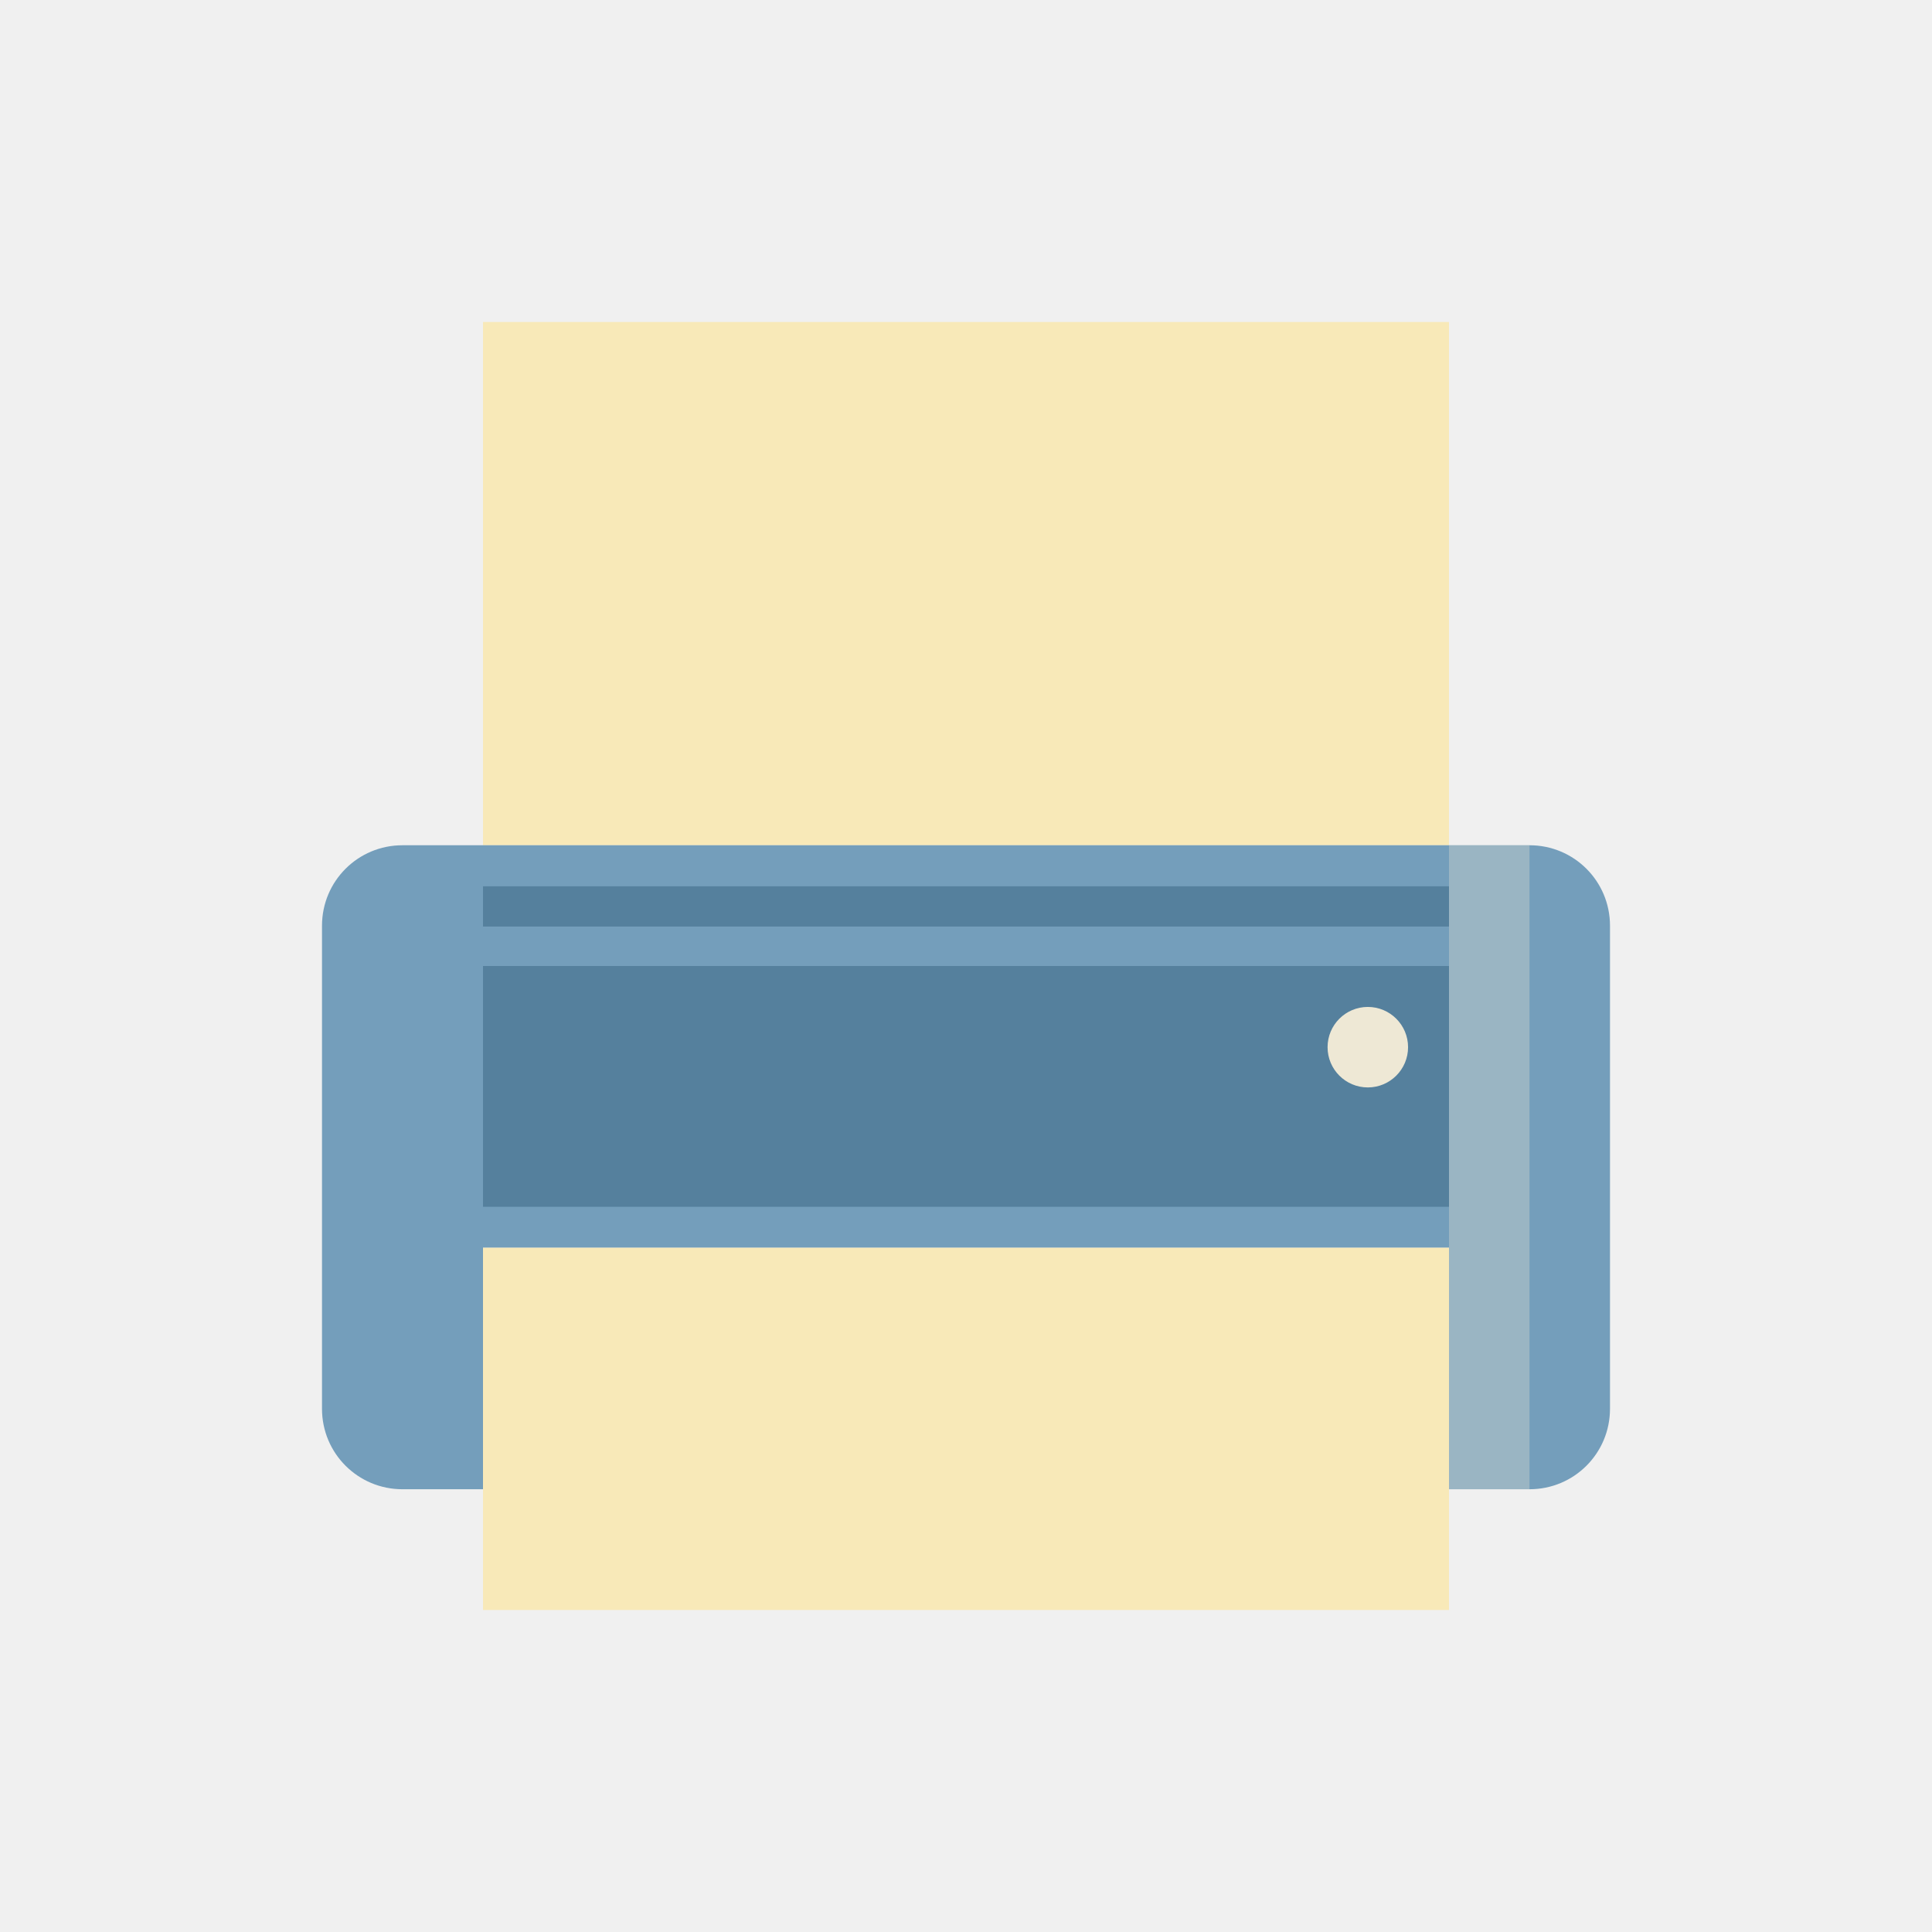
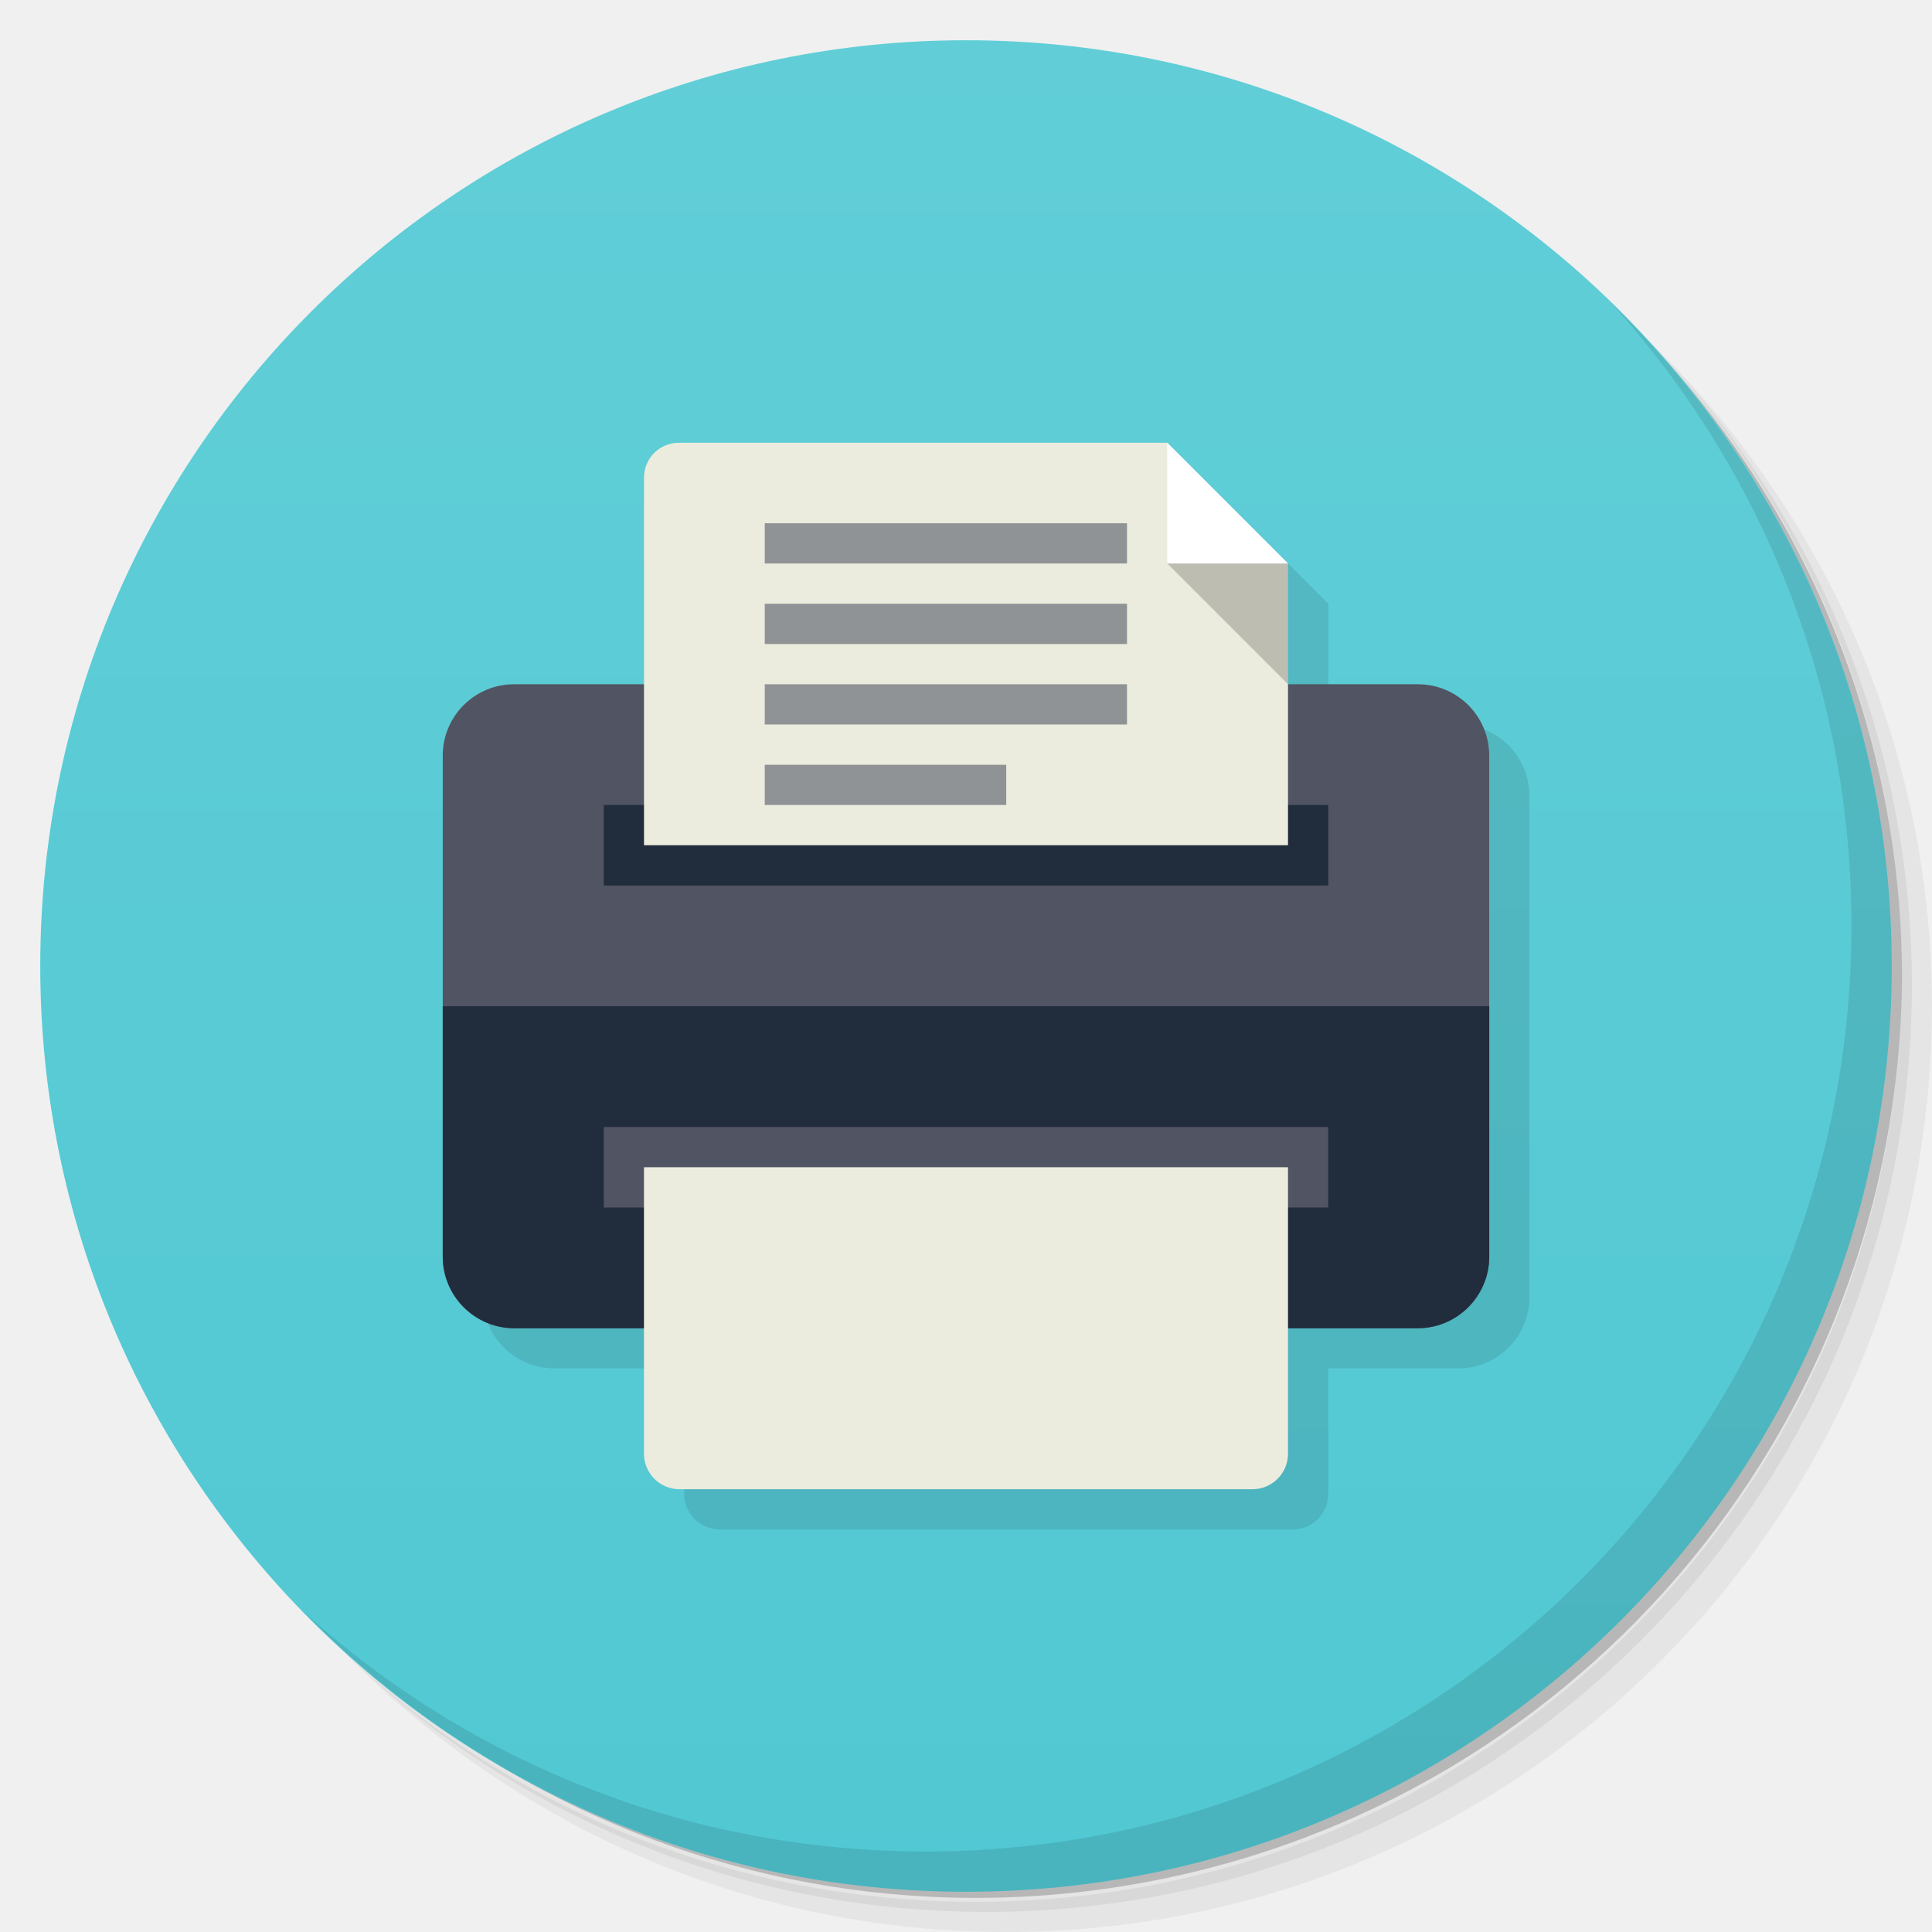
- <svg xmlns="http://www.w3.org/2000/svg" viewBox="0 0 48 48">
-   <rect width="24" height="13" x="12" y="8" style="fill:#f8e9b8;fill-opacity:1;stroke:none" />
-   <path d="m 10 21 c -1.108 0 -2 0.892 -2 2 l 0 12 c 0 1.108 0.892 2 2 2 l 2 0 l 0 -6 l 24 0 l 0 6 l 2 0 c 1.108 0 2 -0.892 2 -2 l 0 -12 c 0 -1.108 -0.892 -2 -2 -2 l -28 0 z" style="fill:#749ebb;fill-opacity:1;stroke:none" />
-   <rect width="24" height="9" x="12" y="31" style="fill:#f8e9b8;fill-opacity:1;stroke:none" />
-   <rect width="24" height="1" x="12" y="22.02" style="fill:#55809d;fill-opacity:1;stroke:none" />
-   <rect width="24" height="5.983" x="12" y="24" style="fill:#55809d;fill-opacity:1;stroke:none" />
-   <path d="m 36 25 a 1 1 0 1 1 -2 0 1 1 0 1 1 2 0 z" transform="translate(-1.016949,1.016949)" style="fill:#eee8d5;fill-opacity:1;stroke:none" />
-   <rect width="2" height="16" x="36" y="21" style="fill:#eee8d5;opacity:0.311;fill-opacity:1;stroke:none" />
+ <svg xmlns="http://www.w3.org/2000/svg" xmlns:xlink="http://www.w3.org/1999/xlink" viewBox="0 0 48 48">
+   <defs>
+     <linearGradient id="linearGradient3764" x1="1" x2="47" gradientUnits="userSpaceOnUse" gradientTransform="matrix(0,-1,1,0,-1.5e-6,48)">
+       <stop style="stop-color:#51c8d3;stop-opacity:1" />
+       <stop offset="1" style="stop-color:#61ced7;stop-opacity:1" />
+     </linearGradient>
+   </defs>
+   <g>
+     <path d="m 36.31 5 c 5.859 4.062 9.688 10.831 9.688 18.5 c 0 12.426 -10.07 22.5 -22.5 22.5 c -7.669 0 -14.438 -3.828 -18.5 -9.688 c 1.037 1.822 2.306 3.499 3.781 4.969 c 4.085 3.712 9.514 5.969 15.469 5.969 c 12.703 0 23 -10.298 23 -23 c 0 -5.954 -2.256 -11.384 -5.969 -15.469 c -1.469 -1.475 -3.147 -2.744 -4.969 -3.781 z m 4.969 3.781 c 3.854 4.113 6.219 9.637 6.219 15.719 c 0 12.703 -10.297 23 -23 23 c -6.081 0 -11.606 -2.364 -15.719 -6.219 c 4.16 4.144 9.883 6.719 16.219 6.719 c 12.703 0 23 -10.298 23 -23 c 0 -6.335 -2.575 -12.06 -6.719 -16.219 z" style="opacity:0.05" />
+     <path d="m 41.28 8.781 c 3.712 4.085 5.969 9.514 5.969 15.469 c 0 12.703 -10.297 23 -23 23 c -5.954 0 -11.384 -2.256 -15.469 -5.969 c 4.113 3.854 9.637 6.219 15.719 6.219 c 12.703 0 23 -10.298 23 -23 c 0 -6.081 -2.364 -11.606 -6.219 -15.719 z" style="opacity:0.1" />
+     <path d="m 31.25 2.375 c 8.615 3.154 14.75 11.417 14.75 21.13 c 0 12.426 -10.07 22.5 -22.5 22.5 c -9.708 0 -17.971 -6.135 -21.12 -14.75 a 23 23 0 0 0 44.875 -7 a 23 23 0 0 0 -16 -21.875 z" style="opacity:0.2" />
+   </g>
+   <g>
+     <path d="m 24 1 c 12.703 0 23 10.297 23 23 c 0 12.703 -10.297 23 -23 23 -12.703 0 -23 -10.297 -23 -23 0 -12.703 10.297 -23 23 -23 z" style="fill:url(#linearGradient3764);fill-opacity:1" />
+   </g>
+   <g>
+     <g>
+       <g transform="translate(1,1)">
+         <g style="opacity:0.1">
+           <g>
+             <path d="m 17.875 12 c -0.492 0 -0.875 0.383 -0.875 0.875 l 0 5.125 l -3.227 0 c -0.98 0 -1.773 0.793 -1.773 1.773 l 0 12.453 c 0 0.98 0.793 1.771 1.773 1.771 l 3.225 0 l 0 3.115 c 0 0.492 0.397 0.887 0.889 0.887 l 14.227 0 c 0.492 0 0.887 -0.395 0.887 -0.887 l 0 -3.115 l 3.227 0 c 0.98 0 1.771 -0.791 1.771 -1.771 l 0 -12.453 c 0 -0.98 -0.791 -1.773 -1.771 -1.773 l -3.227 0 l 0 -3 l -3 -3 l -12.12 0 z" transform="translate(-1,-1)" style="fill:#000;fill-opacity:1;stroke:none;fill-rule:nonzero" />
+             <use xlink:href="#SVGCleanerId_0" />
+           </g>
+         </g>
+       </g>
+     </g>
+   </g>
+   <g>
+     <g>
+       <g>
+         <path d="m 12.773,17 22.453,0 c 0.98,0 1.773,0.793 1.773,1.773 l 0,12.453 c 0,0.98 -0.793,1.773 -1.773,1.773 l -22.453,0 C 11.793,32.999 11,32.206 11,31.226 L 11,18.773 C 11,17.793 11.793,17 12.773,17 m 0,0" style="fill:#515462;fill-opacity:1;stroke:none;fill-rule:nonzero" />
+         <path d="m 11,25 0,6.219 C 11,32.199 11.801,33 12.781,33 l 22.438,0 C 36.199,33 37,32.199 37,31.219 L 37,25 m -26,0" style="fill:#212c3c;fill-opacity:1;stroke:none;fill-rule:nonzero" />
+         <path d="m 15 20 18 0 0 2 -18 0 m 0 -2" style="fill:#212c3c;fill-opacity:1;stroke:none;fill-rule:nonzero" />
+         <path d="M 16.875,11 C 16.383,11 16,11.383 16,11.875 l 0,9.125 16,0 0,-7 -3,-3 m -12.12,0" style="fill:#ececde;fill-opacity:1;stroke:none;fill-rule:nonzero" />
+         <path d="m 15 28 18 0 0 2 -18 0 m 0 -2" style="fill:#515462;fill-opacity:1;stroke:none;fill-rule:nonzero" />
+         <path d="m 32,29 0,7.113 C 32,36.605 31.605,37 31.113,37 l -14.227,0 c -0.492,0 -0.887,-0.395 -0.887,-0.887 l 0,-7.113 m 16,0" style="fill:#ececde;fill-opacity:1;stroke:none;fill-rule:nonzero" />
+         <path d="m 29 11 0 3 3 0 m -3 -3" style="fill:#fff;fill-opacity:1;stroke:none;fill-rule:nonzero" />
+         <path d="m 29 14 3 0 0 3 m -3 -3" id="SVGCleanerId_0" style="fill:#000;fill-opacity:0.2;stroke:none;fill-rule:nonzero" />
+         <path d="m 19 13 9 0 0 1 -9 0 m 0 -1" style="fill:#696e78;fill-opacity:0.702;stroke:none;fill-rule:nonzero" />
+         <path d="m 19 15 9 0 0 1 -9 0 m 0 -1" style="fill:#696e78;fill-opacity:0.702;stroke:none;fill-rule:nonzero" />
+         <path d="m 19 17 9 0 0 1 -9 0 m 0 -1" style="fill:#696e78;fill-opacity:0.702;stroke:none;fill-rule:nonzero" />
+         <path d="m 19 19 6 0 0 1 -6 0 m 0 -1" style="fill:#696e78;fill-opacity:0.702;stroke:none;fill-rule:nonzero" />
+       </g>
+     </g>
+   </g>
+   <g>
+     <path d="m 40.03 7.531 c 3.712 4.084 5.969 9.514 5.969 15.469 0 12.703 -10.297 23 -23 23 c -5.954 0 -11.384 -2.256 -15.469 -5.969 4.178 4.291 10.01 6.969 16.469 6.969 c 12.703 0 23 -10.298 23 -23 0 -6.462 -2.677 -12.291 -6.969 -16.469 z" style="opacity:0.1" />
+   </g>
</svg>
